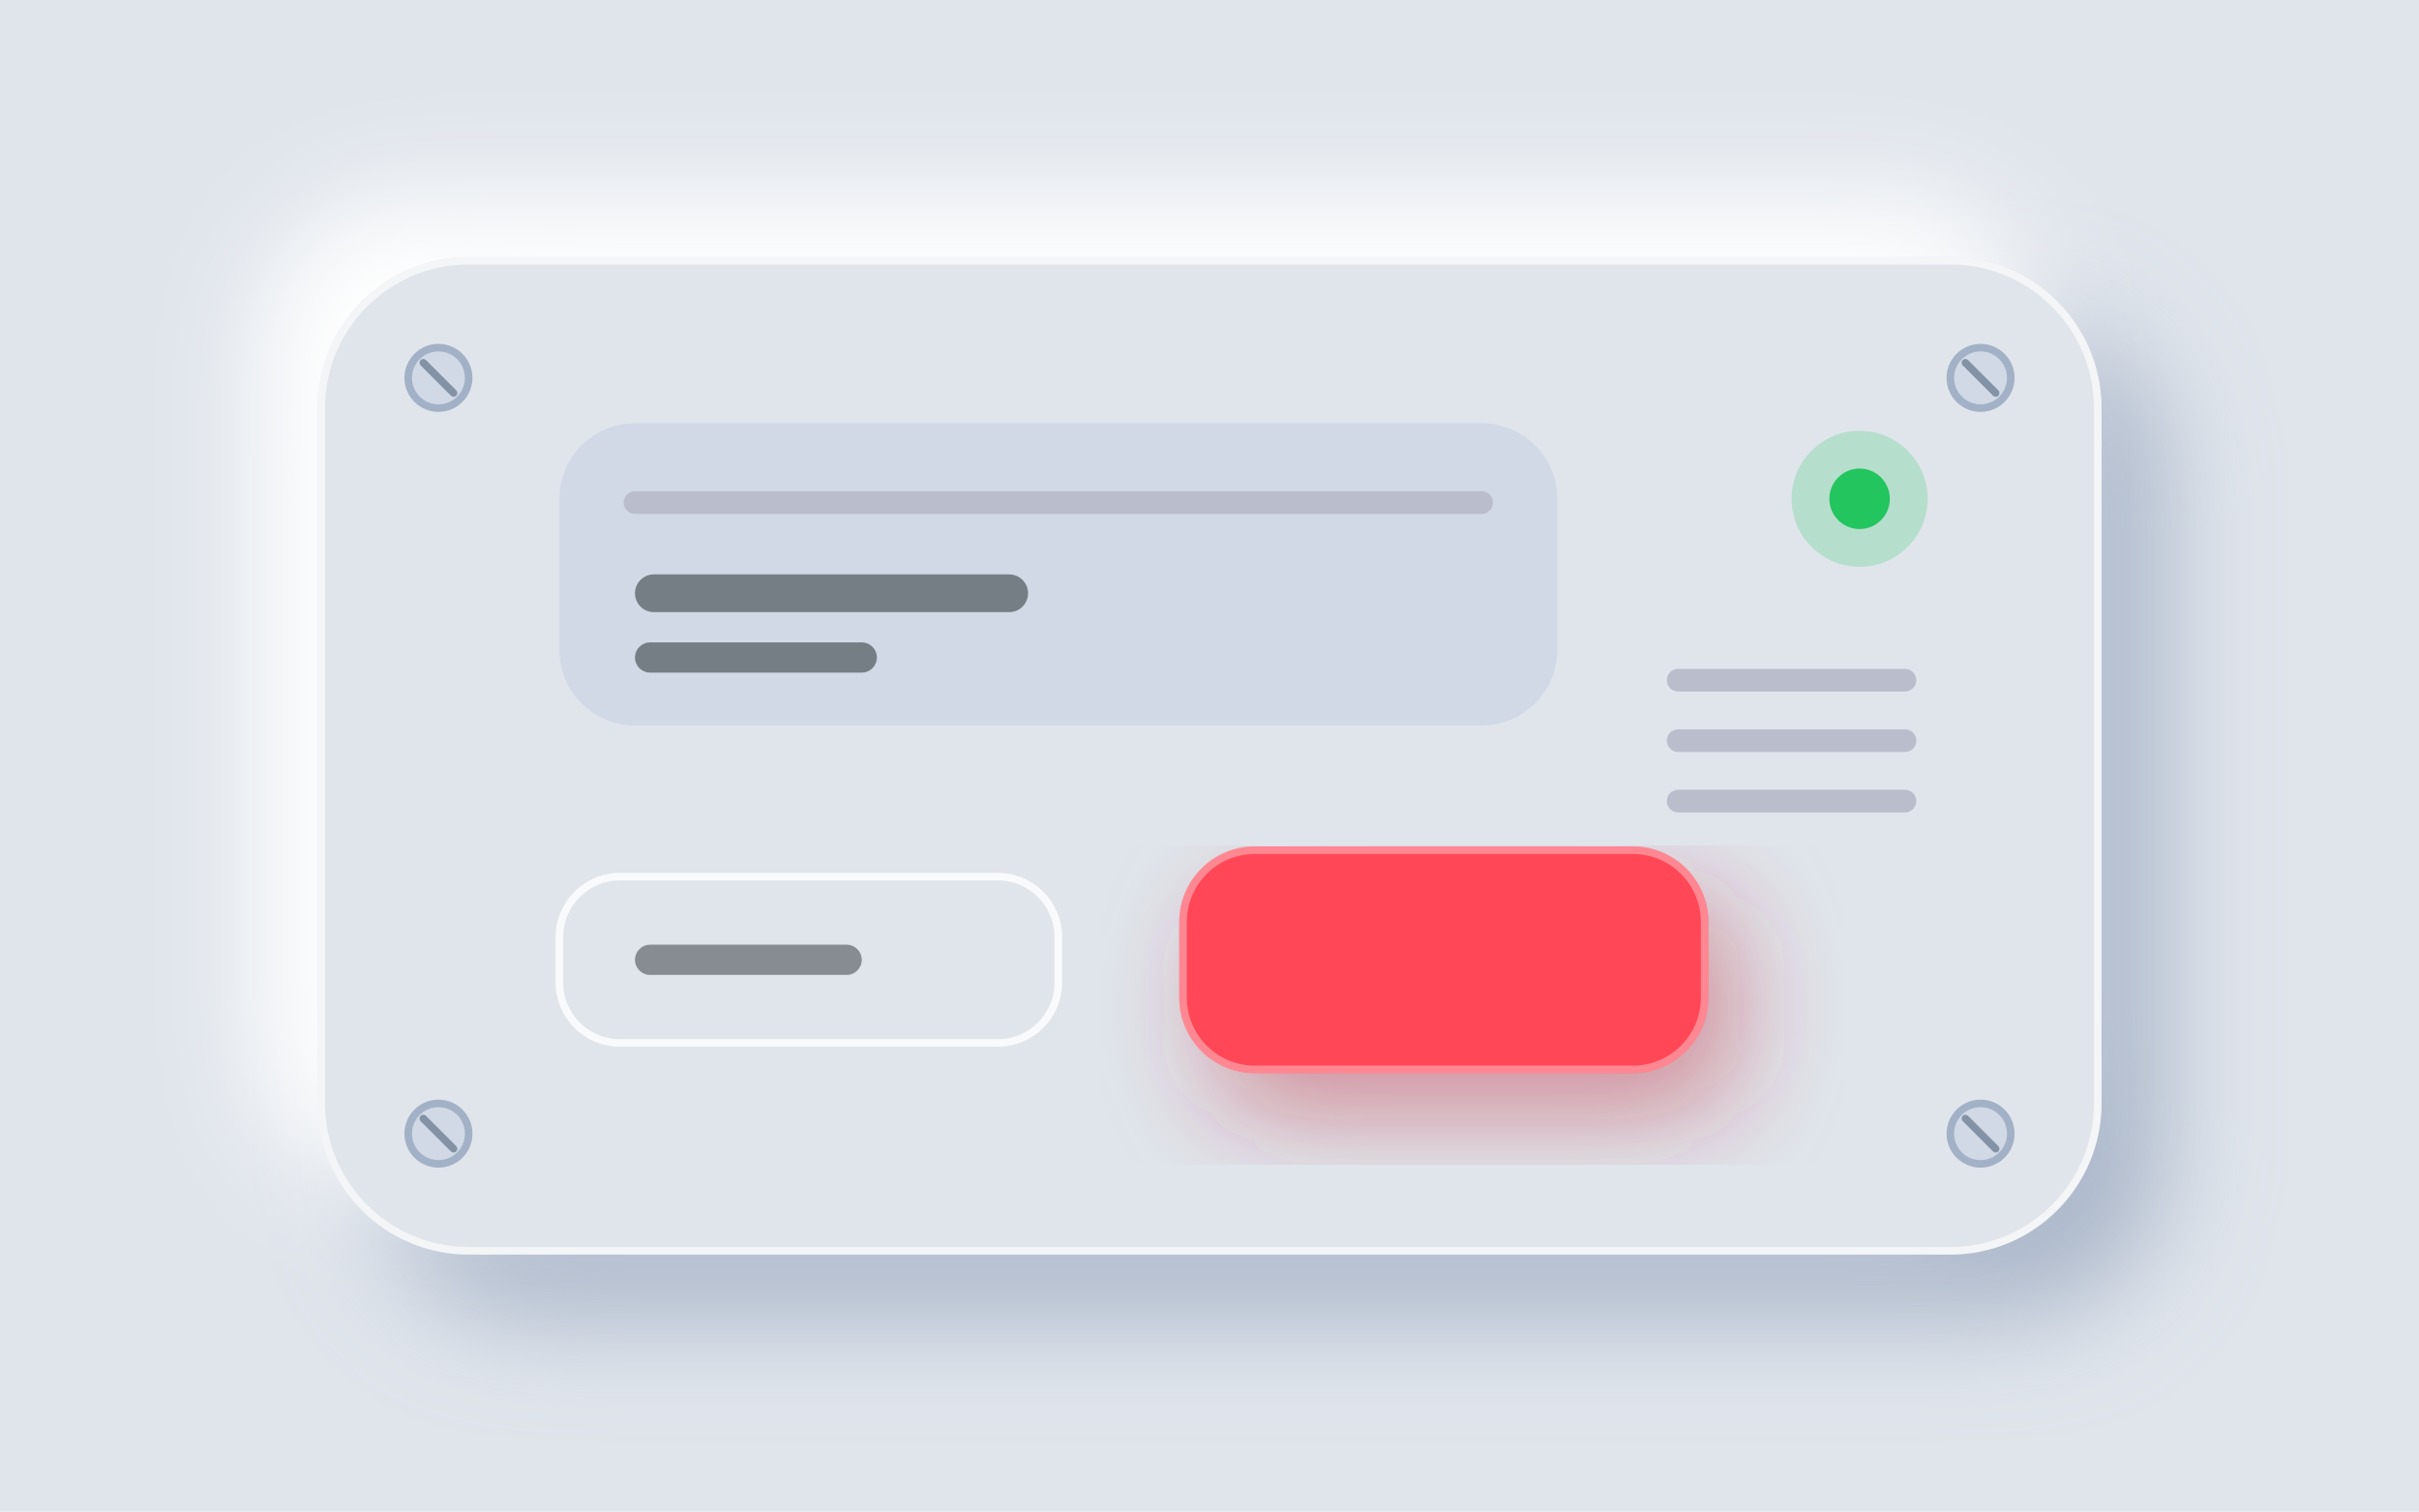
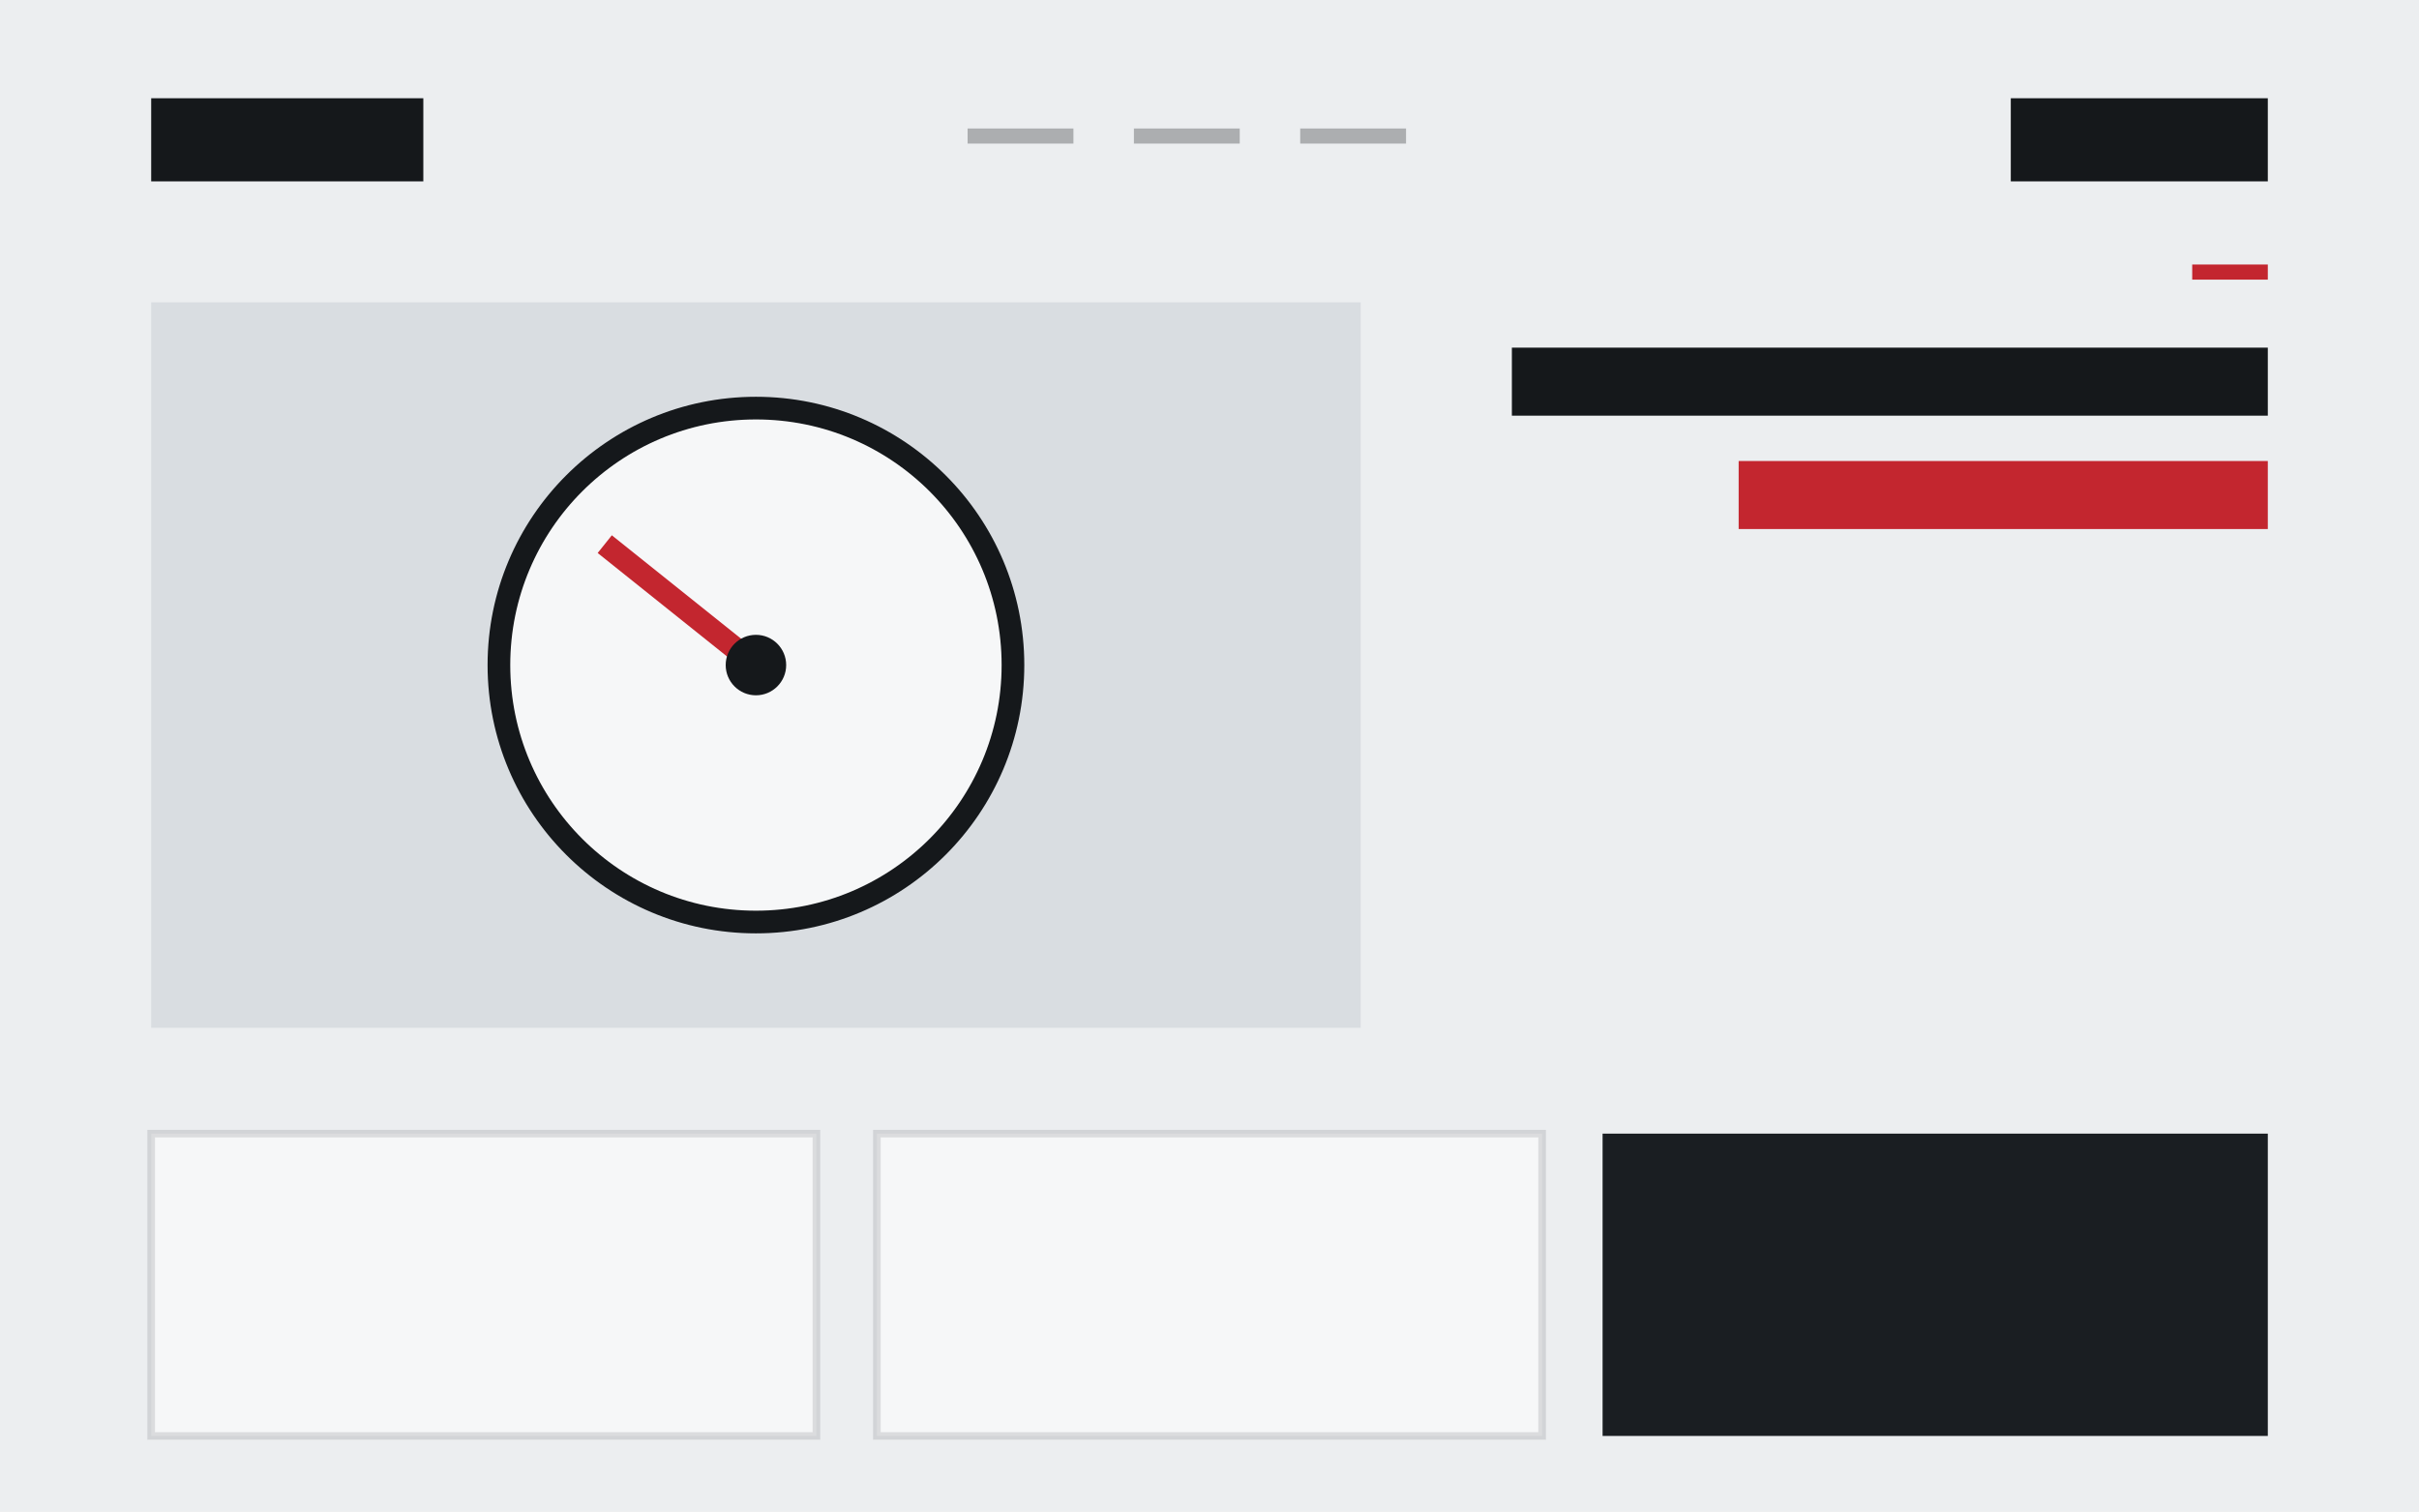
<svg xmlns="http://www.w3.org/2000/svg" viewBox="0 0 320 200" fill="none">
-   <defs>
-     <filter id="b" x="-20%" y="-20%" width="140%" height="140%">
-       <feGaussianBlur stdDeviation="7" />
-     </filter>
-   </defs>
-   <rect width="320" height="200" fill="#e0e5ec" />
-   <rect x="50" y="42" width="236" height="132" rx="20" fill="#a3b1c6" fill-opacity=".9" filter="url(#b)" />
-   <rect x="34" y="26" width="236" height="132" rx="20" fill="#fff" filter="url(#b)" />
-   <rect x="42" y="34" width="236" height="132" rx="20" fill="#e0e5ec" />
-   <rect x="42.5" y="34.5" width="235" height="131" rx="19.5" stroke="#fff" stroke-opacity=".6" />
-   <g fill="#d1d9e6" stroke="#a3b1c6">
-     <circle cx="58" cy="50" r="4" />
-     <circle cx="262" cy="50" r="4" />
-     <circle cx="58" cy="150" r="4" />
-     <circle cx="262" cy="150" r="4" />
+   <rect width="320" height="200" fill="#eceef0" />
+   <rect x="266" y="13" width="34" height="11" fill="#15181b" />
+   <g fill="#15181b" fill-opacity=".3">
+     <rect x="150" y="17" width="14" height="2" />
+     <rect x="128" y="17" width="14" height="2" />
+     <rect x="172" y="17" width="14" height="2" />
  </g>
-   <g stroke="#8492a6" stroke-linecap="round">
-     <path d="M56 48l4 4M260 48l4 4M56 148l4 4M260 148l4 4" />
-   </g>
-   <rect x="74" y="56" width="132" height="40" rx="10" fill="#d1d9e6" />
-   <path d="M84 66.5h112" stroke="#babecc" stroke-width="3" stroke-linecap="round" />
-   <g fill="#2d3436" fill-opacity=".55">
-     <rect x="84" y="76" width="52" height="5" rx="2.5" />
-     <rect x="84" y="85" width="32" height="4" rx="2" />
-   </g>
-   <circle cx="246" cy="66" r="9" fill="#22c55e" fill-opacity=".22" />
-   <circle cx="246" cy="66" r="4" fill="#22c55e" />
-   <g stroke="#babecc" stroke-width="3" stroke-linecap="round">
-     <path d="M222 90h30M222 98h30M222 106h30" />
-   </g>
-   <rect x="160" y="118" width="70" height="30" rx="10" fill="#c22f3d" fill-opacity=".45" filter="url(#b)" />
-   <rect x="156" y="112" width="70" height="30" rx="10" fill="#ff4757" />
-   <rect x="156.5" y="112.5" width="69" height="29" rx="9.5" stroke="#fff" stroke-opacity=".35" />
-   <rect x="74" y="116" width="66" height="22" rx="8" fill="#e0e5ec" stroke="#fff" stroke-opacity=".8" />
-   <rect x="84" y="125" width="30" height="4" rx="2" fill="#2d3436" fill-opacity=".5" />
+   <rect x="20" y="13" width="36" height="11" fill="#15181b" />
+   <rect x="290" y="35" width="10" height="2" fill="#c3262f" />
+   <rect x="200" y="46" width="100" height="9" fill="#15181b" />
+   <rect x="230" y="61" width="70" height="9" fill="#c3262f" />
+   <rect x="20" y="40" width="160" height="96" fill="#d9dde1" />
+   <circle cx="100" cy="88" r="34" fill="#f6f7f8" stroke="#15181b" stroke-width="3" />
+   <path d="M100 88 80 72" stroke="#c3262f" stroke-width="3" />
+   <circle cx="100" cy="88" r="4" fill="#15181b" />
+   <rect x="20" y="150" width="88" height="40" fill="#f6f7f8" stroke="#15181b" stroke-opacity=".12" />
+   <rect x="116" y="150" width="88" height="40" fill="#f6f7f8" stroke="#15181b" stroke-opacity=".12" />
+   <rect x="212" y="150" width="88" height="40" fill="#1a1e22" />
</svg>
